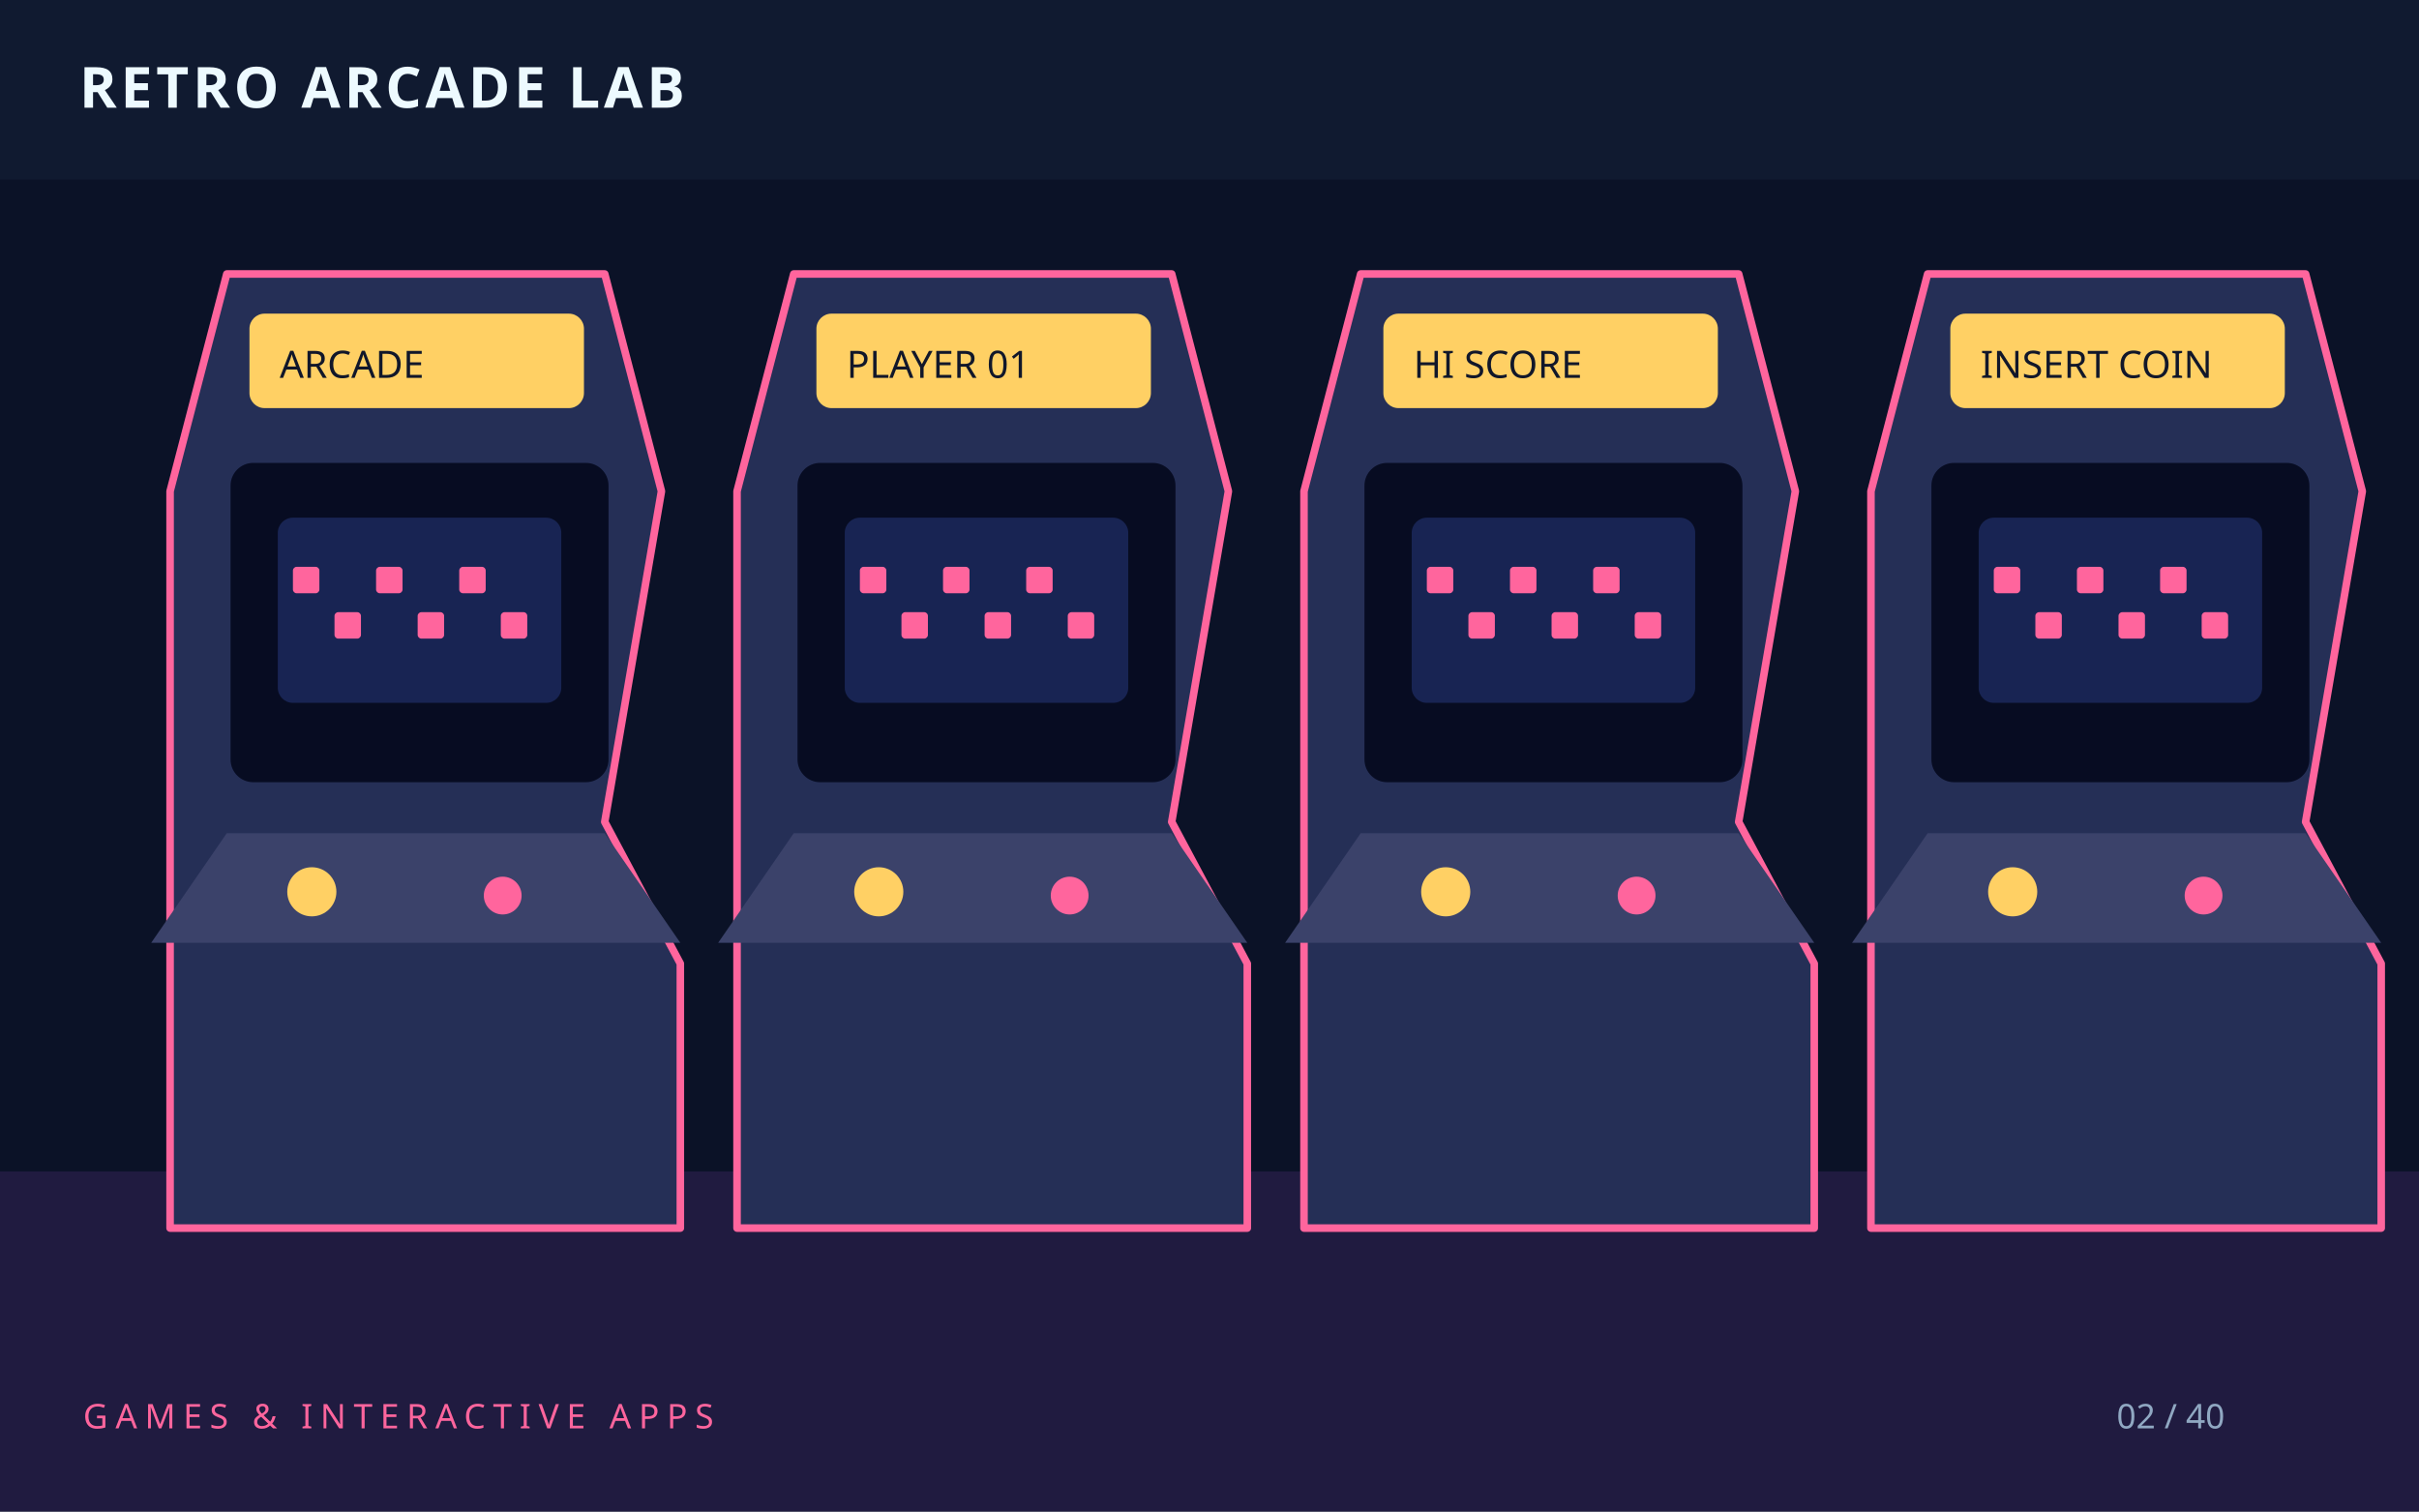
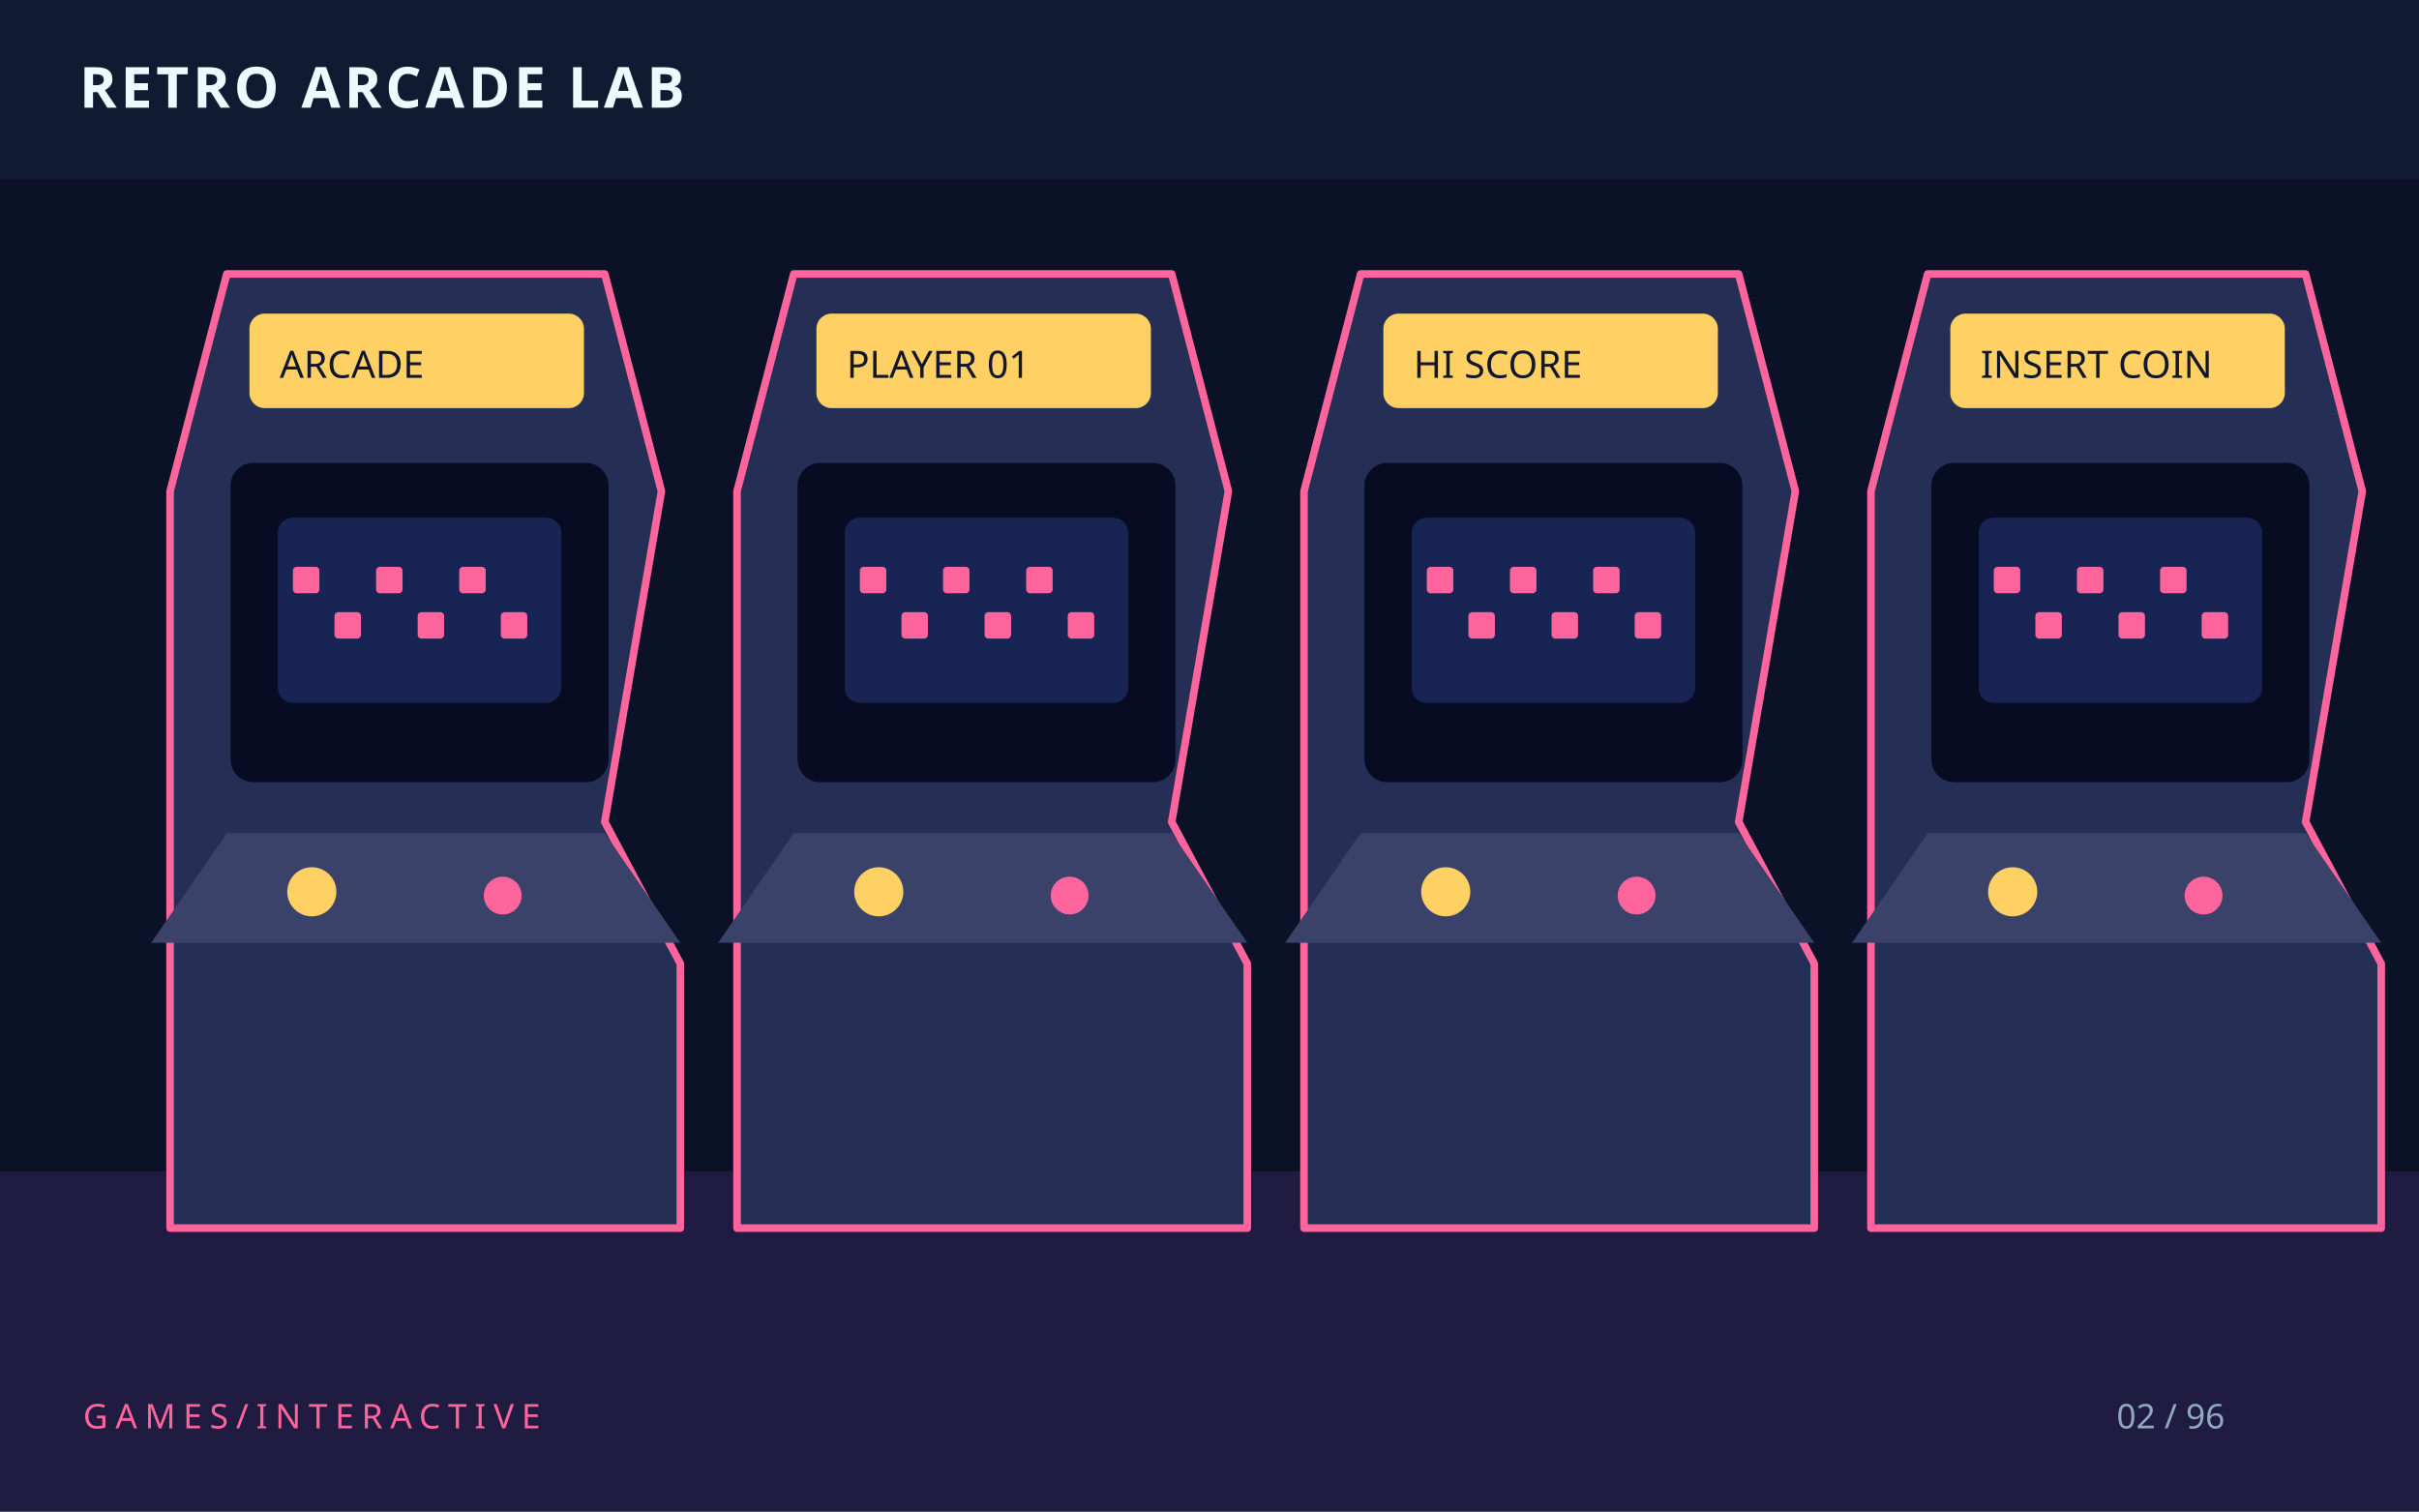
<svg xmlns="http://www.w3.org/2000/svg" width="1280" height="800" viewBox="0 0 1280 800">
  <rect x="0" y="0" width="1280" height="800" rx="0" fill="#0b1227" />
  <rect x="0" y="620" width="1280" height="180" rx="0" fill="#201b40" />
  <path d="M90 650V260l30-115h200l30 115-30 175 40 75v140Z" fill="#252f56" stroke="#ff659d" stroke-width="4" stroke-linecap="round" stroke-linejoin="round" />
  <rect x="132" y="166" width="177" height="50" rx="8" fill="#ffd064" />
  <text x="148" y="200" font-family="system-ui,sans-serif" font-size="20" fill="#11172a">ARCADE</text>
  <rect x="122" y="245" width="200" height="169" rx="12" fill="#070c22" />
  <rect x="147" y="274" width="150" height="98" rx="8" fill="#182453" />
  <rect x="155" y="300" width="14" height="14" rx="2" fill="#ff659d" />
  <rect x="177" y="324" width="14" height="14" rx="2" fill="#ff659d" />
  <rect x="199" y="300" width="14" height="14" rx="2" fill="#ff659d" />
  <rect x="221" y="324" width="14" height="14" rx="2" fill="#ff659d" />
  <rect x="243" y="300" width="14" height="14" rx="2" fill="#ff659d" />
  <rect x="265" y="324" width="14" height="14" rx="2" fill="#ff659d" />
  <path d="M120 441h200l40 58H80Z" fill="#3b426a" stroke="none" stroke-width="1" stroke-linecap="round" stroke-linejoin="round" />
  <circle cx="165" cy="472" r="13" fill="#ffd064" />
  <circle cx="266" cy="474" r="10" fill="#ff659d" />
  <path d="M390 650V260l30-115h200l30 115-30 175 40 75v140Z" fill="#252f56" stroke="#ff659d" stroke-width="4" stroke-linecap="round" stroke-linejoin="round" />
  <rect x="432" y="166" width="177" height="50" rx="8" fill="#ffd064" />
  <text x="448" y="200" font-family="system-ui,sans-serif" font-size="20" fill="#11172a">PLAYER 01</text>
  <rect x="422" y="245" width="200" height="169" rx="12" fill="#070c22" />
  <rect x="447" y="274" width="150" height="98" rx="8" fill="#182453" />
  <rect x="455" y="300" width="14" height="14" rx="2" fill="#ff659d" />
  <rect x="477" y="324" width="14" height="14" rx="2" fill="#ff659d" />
  <rect x="499" y="300" width="14" height="14" rx="2" fill="#ff659d" />
  <rect x="521" y="324" width="14" height="14" rx="2" fill="#ff659d" />
  <rect x="543" y="300" width="14" height="14" rx="2" fill="#ff659d" />
  <rect x="565" y="324" width="14" height="14" rx="2" fill="#ff659d" />
  <path d="M420 441h200l40 58H380Z" fill="#3b426a" stroke="none" stroke-width="1" stroke-linecap="round" stroke-linejoin="round" />
  <circle cx="465" cy="472" r="13" fill="#ffd064" />
  <circle cx="566" cy="474" r="10" fill="#ff659d" />
  <path d="M690 650V260l30-115h200l30 115-30 175 40 75v140Z" fill="#252f56" stroke="#ff659d" stroke-width="4" stroke-linecap="round" stroke-linejoin="round" />
  <rect x="732" y="166" width="177" height="50" rx="8" fill="#ffd064" />
  <text x="748" y="200" font-family="system-ui,sans-serif" font-size="20" fill="#11172a">HI SCORE</text>
  <rect x="722" y="245" width="200" height="169" rx="12" fill="#070c22" />
  <rect x="747" y="274" width="150" height="98" rx="8" fill="#182453" />
  <rect x="755" y="300" width="14" height="14" rx="2" fill="#ff659d" />
  <rect x="777" y="324" width="14" height="14" rx="2" fill="#ff659d" />
  <rect x="799" y="300" width="14" height="14" rx="2" fill="#ff659d" />
  <rect x="821" y="324" width="14" height="14" rx="2" fill="#ff659d" />
  <rect x="843" y="300" width="14" height="14" rx="2" fill="#ff659d" />
  <rect x="865" y="324" width="14" height="14" rx="2" fill="#ff659d" />
  <path d="M720 441h200l40 58H680Z" fill="#3b426a" stroke="none" stroke-width="1" stroke-linecap="round" stroke-linejoin="round" />
  <circle cx="765" cy="472" r="13" fill="#ffd064" />
  <circle cx="866" cy="474" r="10" fill="#ff659d" />
  <path d="M990 650V260l30-115h200l30 115-30 175 40 75v140Z" fill="#252f56" stroke="#ff659d" stroke-width="4" stroke-linecap="round" stroke-linejoin="round" />
  <rect x="1032" y="166" width="177" height="50" rx="8" fill="#ffd064" />
  <text x="1048" y="200" font-family="system-ui,sans-serif" font-size="20" fill="#11172a">INSERT COIN</text>
  <rect x="1022" y="245" width="200" height="169" rx="12" fill="#070c22" />
  <rect x="1047" y="274" width="150" height="98" rx="8" fill="#182453" />
  <rect x="1055" y="300" width="14" height="14" rx="2" fill="#ff659d" />
  <rect x="1077" y="324" width="14" height="14" rx="2" fill="#ff659d" />
  <rect x="1099" y="300" width="14" height="14" rx="2" fill="#ff659d" />
  <rect x="1121" y="324" width="14" height="14" rx="2" fill="#ff659d" />
  <rect x="1143" y="300" width="14" height="14" rx="2" fill="#ff659d" />
  <rect x="1165" y="324" width="14" height="14" rx="2" fill="#ff659d" />
  <path d="M1020 441h200l40 58H980Z" fill="#3b426a" stroke="none" stroke-width="1" stroke-linecap="round" stroke-linejoin="round" />
  <circle cx="1065" cy="472" r="13" fill="#ffd064" />
  <circle cx="1166" cy="474" r="10" fill="#ff659d" />
  <rect x="0" y="0" width="1280" height="95" rx="0" fill="#101a30" />
  <text x="42" y="57" font-family="system-ui,sans-serif" font-size="30" fill="#edfaff" font-weight="700" letter-spacing="2">RETRO ARCADE LAB</text>
-   <text x="44" y="756" font-family="system-ui,sans-serif" font-size="18" fill="#ff659d" letter-spacing="4">GAMES &amp; INTERACTIVE APPS</text>
-   <text x="1120" y="756" font-family="system-ui,sans-serif" font-size="18" fill="#90a8c2">02 / 40</text>
+   <text x="44" y="756" font-family="system-ui,sans-serif" font-size="18" fill="#ff659d" letter-spacing="4">GAMES/INTERACTIVE</text>
+   <text x="1120" y="756" font-family="system-ui,sans-serif" font-size="18" fill="#90a8c2">02 / 96</text>
</svg>
